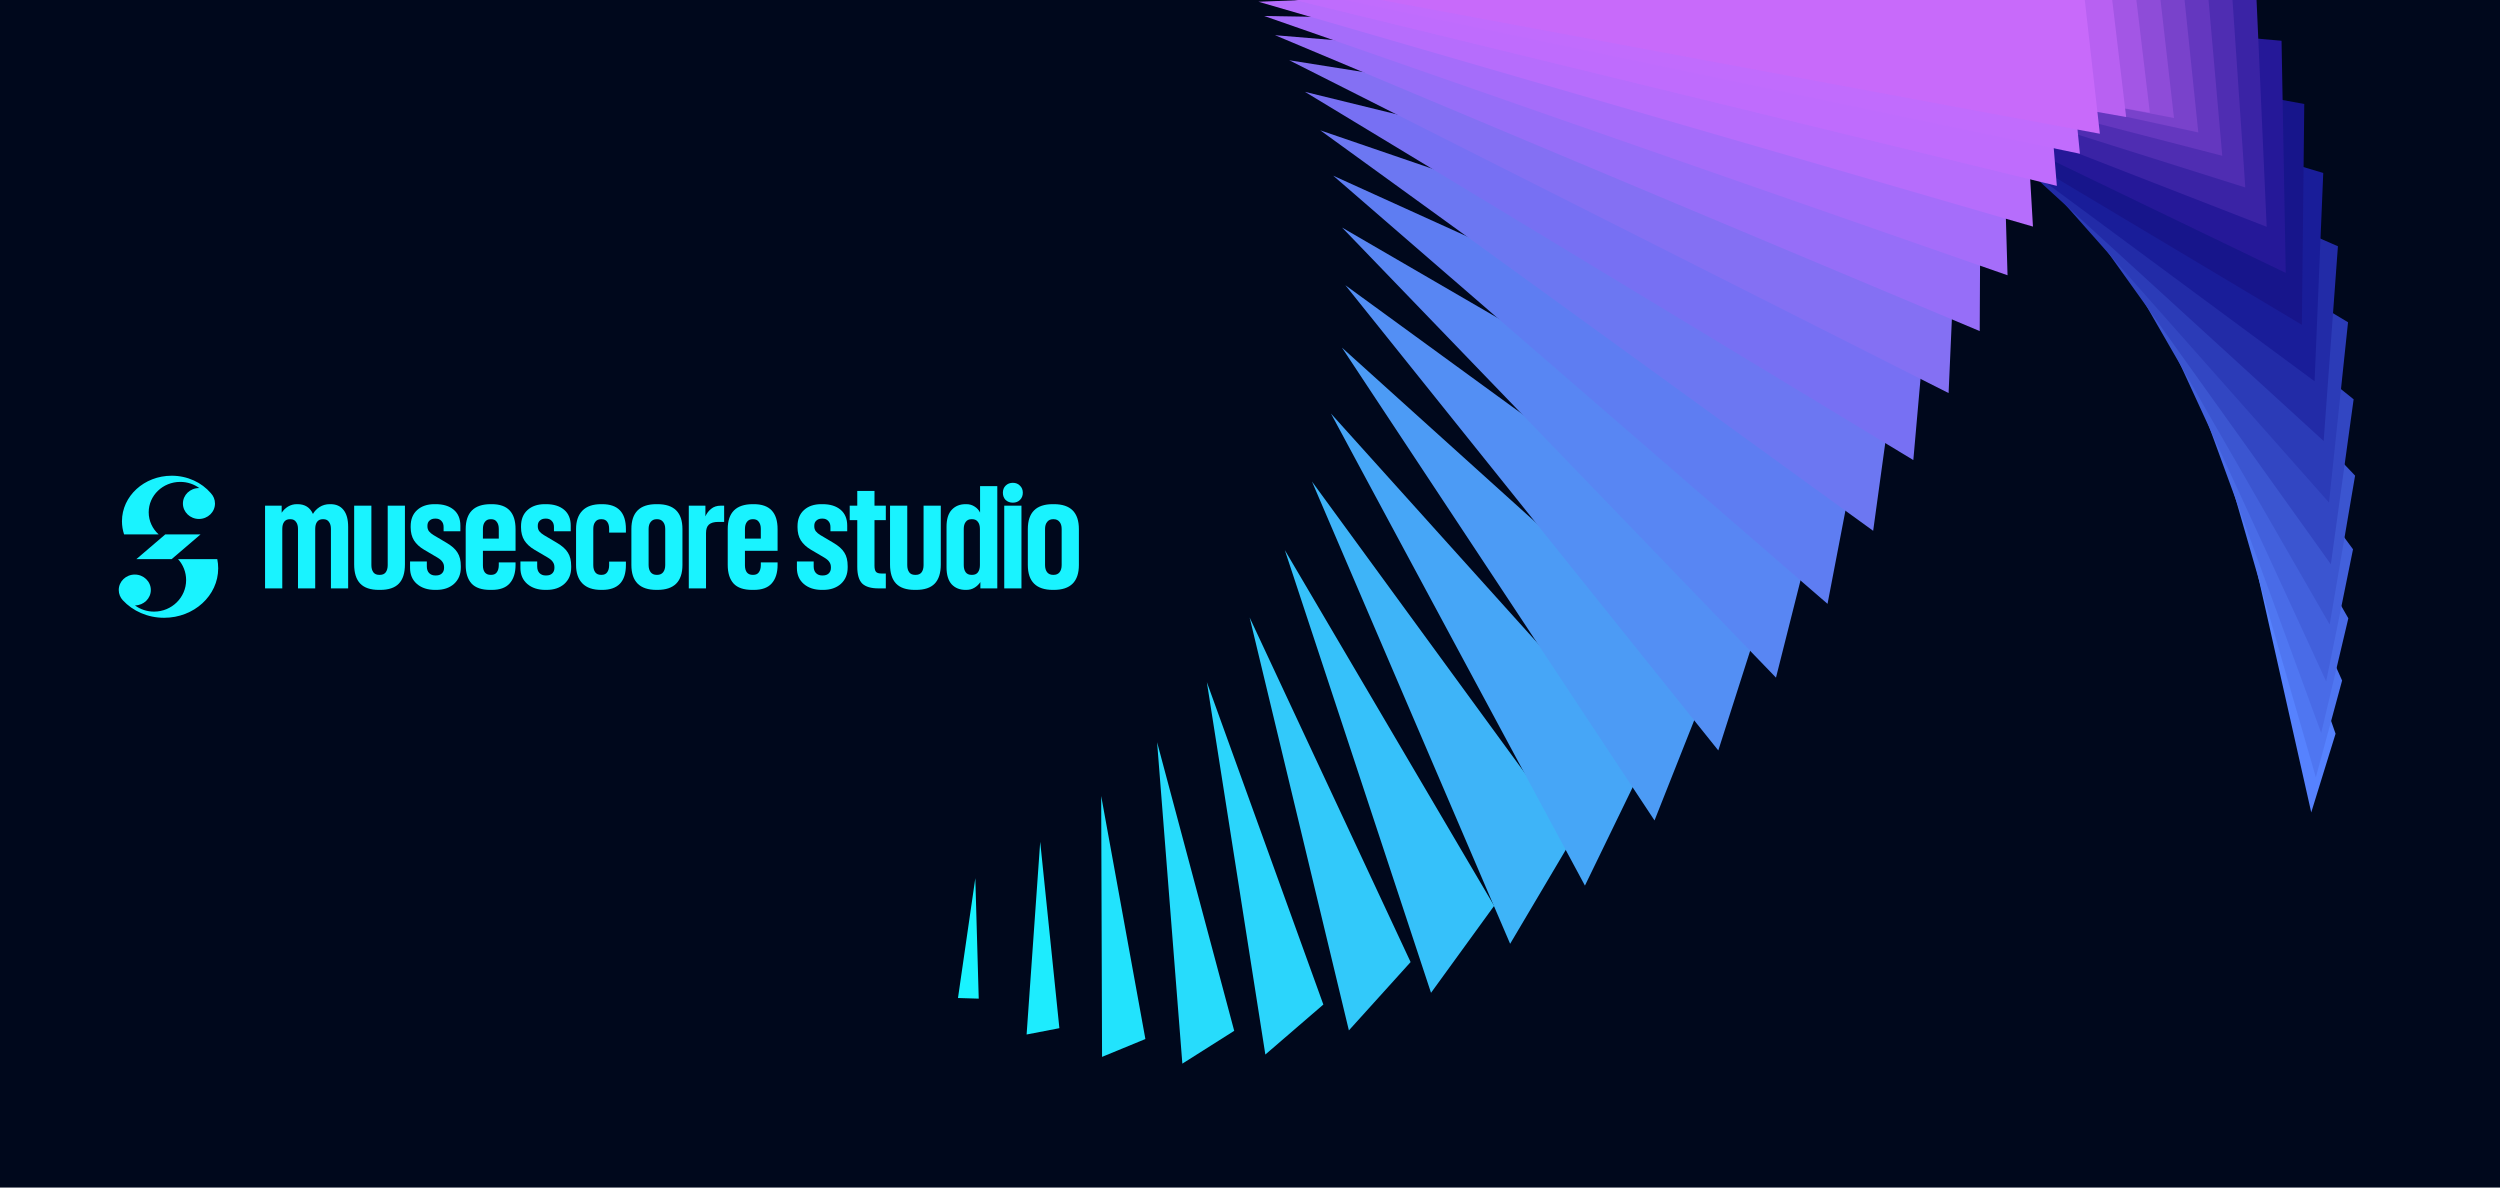
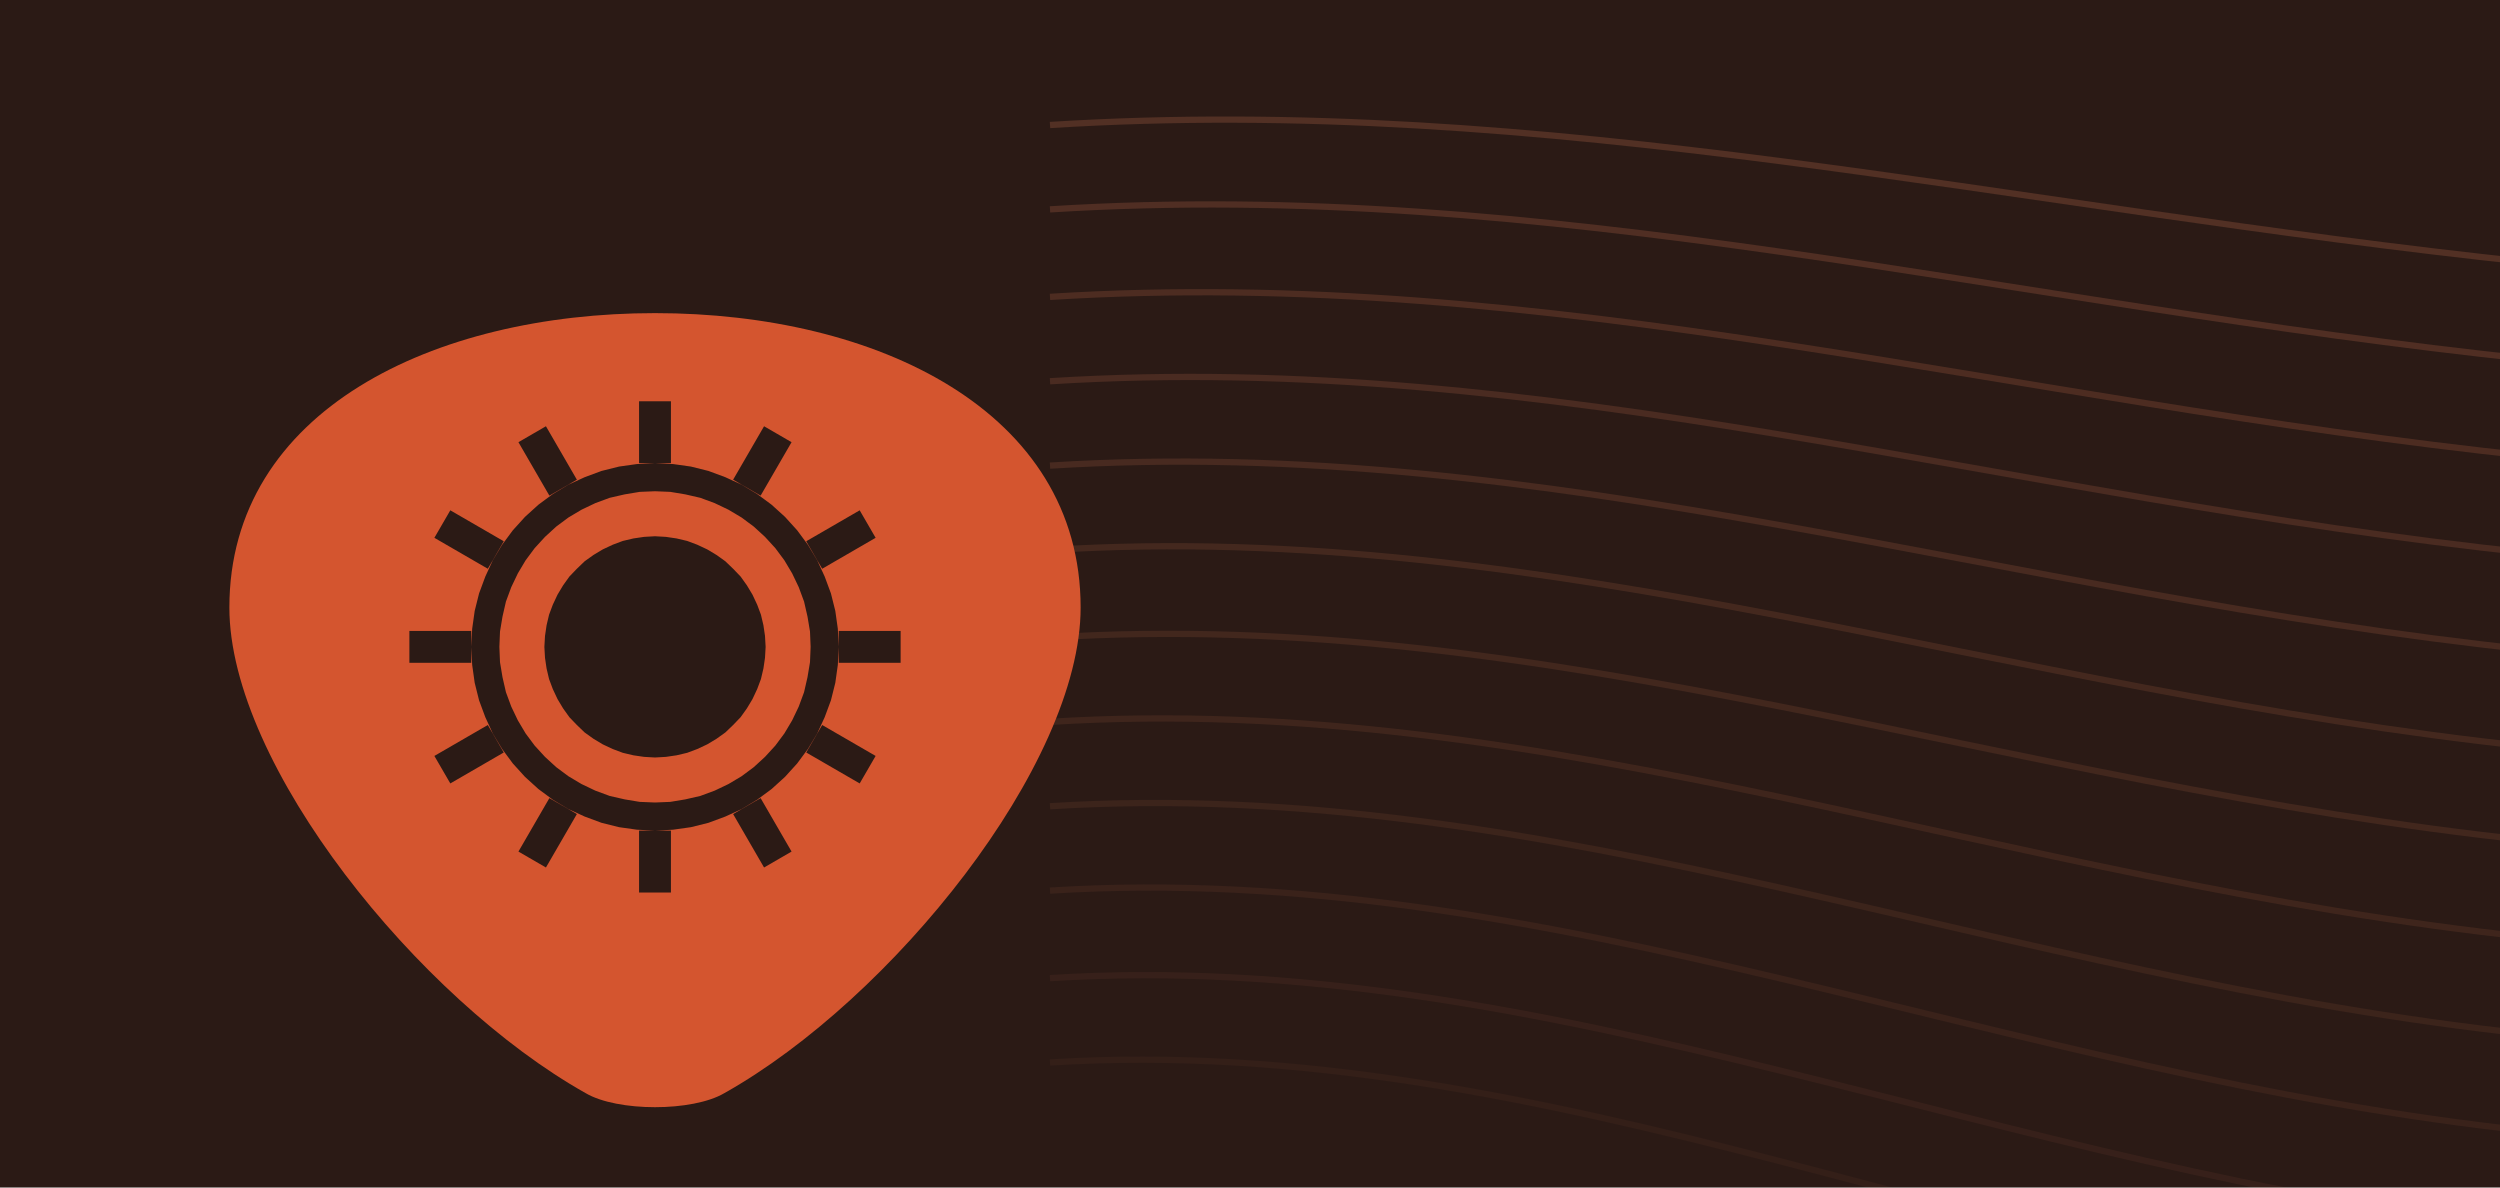
- <svg xmlns="http://www.w3.org/2000/svg" width="800" height="380" viewBox="0 0 800 380" fill="none">
-   <g clip-path="url(#clip0_8843_25798)">
-     <rect width="800" height="380" fill="#00081C" />
-     <path d="M39.707 171.008C39.264 169.672 39.027 168.253 39.027 166.785C39.027 158.746 46.151 152.23 54.94 152.23C60.014 152.23 64.534 154.402 67.448 157.785H67.448C68.286 158.665 68.797 159.837 68.797 161.125C68.797 163.854 66.499 166.067 63.664 166.067C60.83 166.067 58.532 163.854 58.532 161.125C58.532 158.396 60.83 156.183 63.664 156.183C63.704 156.183 63.743 156.184 63.782 156.184C62.087 154.943 59.971 154.207 57.677 154.207C52.103 154.207 47.584 158.557 47.584 163.924C47.584 166.718 48.808 169.236 50.768 171.008H39.707Z" fill="#19F3FF" />
-     <path d="M69.824 181.863C69.824 180.856 69.721 179.87 69.525 178.915H56.972C58.581 180.698 59.559 183.045 59.559 185.617C59.559 191.195 54.962 195.716 49.293 195.716C47.008 195.716 44.897 194.982 43.191 193.74C45.999 193.71 48.266 191.509 48.266 188.798C48.266 186.069 45.968 183.857 43.133 183.857C40.298 183.857 38 186.069 38 188.798C38 190.06 38.491 191.211 39.299 192.084C42.474 195.515 47.217 197.693 52.516 197.693C62.075 197.693 69.824 190.606 69.824 181.863Z" fill="#19F3FF" />
-     <path d="M64.178 171.008H52.885L43.646 178.915H54.938L64.178 171.008Z" fill="#19F3FF" />
-     <path d="M84.818 161.815H90.136V164.077C90.652 163.275 91.329 162.617 92.167 162.104C93.037 161.59 93.972 161.334 94.971 161.334H95.213C97.566 161.334 99.209 162.377 100.144 164.462C100.627 163.596 101.337 162.858 102.271 162.248C103.238 161.639 104.318 161.334 105.51 161.334H105.752C107.557 161.334 108.943 161.943 109.91 163.163C110.909 164.382 111.409 166.195 111.409 168.601V188.285H105.897V169.275C105.897 168.312 105.688 167.558 105.269 167.013C104.882 166.435 104.286 166.146 103.48 166.146H103.286C102.481 166.146 101.868 166.435 101.449 167.013C101.063 167.558 100.869 168.312 100.869 169.275V188.285H95.358V169.275C95.358 168.312 95.148 167.558 94.729 167.013C94.343 166.435 93.746 166.146 92.941 166.146H92.747C91.941 166.146 91.329 166.435 90.91 167.013C90.523 167.558 90.33 168.312 90.33 169.275V188.285H84.818V161.815Z" fill="#19F3FF" />
-     <path d="M121.261 188.766C118.554 188.766 116.556 188.093 115.266 186.745C113.977 185.397 113.333 183.36 113.333 180.633V161.815H118.844V180.825C118.844 181.788 119.054 182.558 119.473 183.135C119.892 183.681 120.504 183.954 121.31 183.954H121.6C122.406 183.954 123.018 183.681 123.437 183.135C123.856 182.558 124.065 181.788 124.065 180.825V161.815H129.577V180.633C129.577 183.36 128.932 185.397 127.643 186.745C126.354 188.093 124.355 188.766 121.648 188.766H121.261Z" fill="#19F3FF" />
-     <path d="M139.196 188.766C136.844 188.766 134.926 188.141 133.443 186.889C131.961 185.606 131.219 183.905 131.219 181.788V179.67H136.586V181.258C136.586 182.157 136.828 182.863 137.311 183.376C137.827 183.889 138.471 184.146 139.245 184.146H139.535C140.308 184.146 140.921 183.938 141.372 183.52C141.856 183.071 142.097 182.478 142.097 181.74V181.499C142.097 180.857 141.936 180.312 141.614 179.863C141.324 179.381 140.776 178.9 139.97 178.419L135.716 175.916C134.297 175.082 133.218 174.087 132.476 172.932C131.767 171.777 131.413 170.382 131.413 168.745V168.408C131.413 166.195 132.106 164.462 133.492 163.211C134.878 161.959 136.715 161.334 139.003 161.334H139.438C141.856 161.334 143.773 161.927 145.191 163.114C146.61 164.302 147.319 166.002 147.319 168.216V169.997H141.952V168.649C141.952 167.815 141.71 167.157 141.227 166.676C140.776 166.195 140.18 165.954 139.438 165.954H139.245C138.504 165.954 137.907 166.163 137.456 166.58C137.005 166.965 136.779 167.51 136.779 168.216V168.457C136.779 169.034 136.94 169.547 137.263 169.997C137.617 170.446 138.117 170.863 138.761 171.248L142.822 173.654C144.531 174.649 145.723 175.708 146.4 176.831C147.109 177.922 147.464 179.365 147.464 181.162V181.595C147.464 183.777 146.738 185.526 145.288 186.841C143.838 188.125 141.952 188.766 139.632 188.766H139.196Z" fill="#19F3FF" />
-     <path d="M156.855 188.766C154.148 188.766 152.166 188.093 150.909 186.745C149.652 185.365 149.023 183.376 149.023 180.777V169.323C149.023 163.997 151.698 161.334 157.049 161.334H157.387C162.447 161.334 164.977 163.997 164.977 169.323V176.253H154.535V180.922C154.535 181.884 154.744 182.638 155.163 183.184C155.582 183.697 156.194 183.954 157 183.954H157.194C157.999 183.954 158.596 183.681 158.982 183.135C159.401 182.558 159.611 181.788 159.611 180.825V179.959H164.977V180.777C164.977 183.312 164.349 185.285 163.092 186.697C161.867 188.076 159.965 188.766 157.387 188.766H156.855ZM159.611 172.355V169.275C159.611 168.312 159.401 167.558 158.982 167.013C158.596 166.435 157.999 166.146 157.194 166.146H157C156.194 166.146 155.582 166.435 155.163 167.013C154.744 167.558 154.535 168.312 154.535 169.275V172.355H159.611Z" fill="#19F3FF" />
-     <path d="M174.512 188.766C172.159 188.766 170.241 188.141 168.758 186.889C167.276 185.606 166.535 183.905 166.535 181.788V179.67H171.901V181.258C171.901 182.157 172.143 182.863 172.626 183.376C173.142 183.889 173.786 184.146 174.56 184.146H174.85C175.624 184.146 176.236 183.938 176.687 183.52C177.171 183.071 177.412 182.478 177.412 181.74V181.499C177.412 180.857 177.251 180.312 176.929 179.863C176.639 179.381 176.091 178.9 175.285 178.419L171.031 175.916C169.613 175.082 168.533 174.087 167.792 172.932C167.082 171.777 166.728 170.382 166.728 168.745V168.408C166.728 166.195 167.421 164.462 168.807 163.211C170.193 161.959 172.03 161.334 174.318 161.334H174.753C177.171 161.334 179.088 161.927 180.507 163.114C181.925 164.302 182.634 166.002 182.634 168.216V169.997H177.267V168.649C177.267 167.815 177.026 167.157 176.542 166.676C176.091 166.195 175.495 165.954 174.753 165.954H174.56C173.819 165.954 173.222 166.163 172.771 166.58C172.32 166.965 172.094 167.51 172.094 168.216V168.457C172.094 169.034 172.255 169.547 172.578 169.997C172.932 170.446 173.432 170.863 174.077 171.248L178.138 173.654C179.846 174.649 181.038 175.708 181.715 176.831C182.424 177.922 182.779 179.365 182.779 181.162V181.595C182.779 183.777 182.054 185.526 180.603 186.841C179.153 188.125 177.267 188.766 174.947 188.766H174.512Z" fill="#19F3FF" />
-     <path d="M192.364 188.766C189.721 188.766 187.723 188.076 186.369 186.697C185.015 185.317 184.338 183.344 184.338 180.777V169.323C184.338 166.756 185.015 164.783 186.369 163.403C187.723 162.024 189.721 161.334 192.364 161.334H192.702C197.762 161.334 200.292 163.997 200.292 169.323V170.43H194.926V169.275C194.926 168.28 194.717 167.51 194.298 166.965C193.911 166.419 193.315 166.146 192.509 166.146H192.315C191.51 166.146 190.897 166.435 190.478 167.013C190.059 167.558 189.85 168.312 189.85 169.275V180.825C189.85 181.788 190.059 182.558 190.478 183.135C190.897 183.681 191.51 183.954 192.315 183.954H192.509C193.315 183.954 193.911 183.681 194.298 183.135C194.717 182.558 194.926 181.788 194.926 180.825V179.718H200.292V180.777C200.292 186.103 197.762 188.766 192.702 188.766H192.364Z" fill="#19F3FF" />
-     <path d="M210.069 188.766C204.718 188.766 202.043 186.103 202.043 180.777V169.323C202.043 163.997 204.702 161.334 210.02 161.334H210.407C215.725 161.334 218.384 163.997 218.384 169.323V180.777C218.384 186.103 215.709 188.766 210.359 188.766H210.069ZM207.555 180.825C207.555 181.788 207.78 182.558 208.231 183.135C208.683 183.681 209.311 183.954 210.117 183.954H210.31C211.116 183.954 211.745 183.681 212.196 183.135C212.647 182.558 212.873 181.788 212.873 180.825V169.275C212.873 168.312 212.647 167.558 212.196 167.013C211.745 166.435 211.116 166.146 210.31 166.146H210.117C209.311 166.146 208.683 166.435 208.231 167.013C207.78 167.558 207.555 168.312 207.555 169.275V180.825Z" fill="#19F3FF" />
-     <path d="M220.413 161.815H225.731V165.232C226.15 164.27 226.763 163.467 227.569 162.826C228.374 162.152 229.406 161.815 230.663 161.815H231.726V167.013H229.841C228.487 167.013 227.488 167.302 226.843 167.879C226.231 168.425 225.925 169.339 225.925 170.622V188.285H220.413V161.815Z" fill="#19F3FF" />
-     <path d="M240.705 188.766C237.998 188.766 236.016 188.093 234.759 186.745C233.502 185.365 232.873 183.376 232.873 180.777V169.323C232.873 163.997 235.548 161.334 240.898 161.334H241.237C246.297 161.334 248.827 163.997 248.827 169.323V176.253H238.384V180.922C238.384 181.884 238.594 182.638 239.013 183.184C239.432 183.697 240.044 183.954 240.85 183.954H241.043C241.849 183.954 242.446 183.681 242.832 183.135C243.251 182.558 243.461 181.788 243.461 180.825V179.959H248.827V180.777C248.827 183.312 248.199 185.285 246.942 186.697C245.717 188.076 243.815 188.766 241.237 188.766H240.705ZM243.461 172.355V169.275C243.461 168.312 243.251 167.558 242.832 167.013C242.446 166.435 241.849 166.146 241.043 166.146H240.85C240.044 166.146 239.432 166.435 239.013 167.013C238.594 167.558 238.384 168.312 238.384 169.275V172.355H243.461Z" fill="#19F3FF" />
-     <path d="M262.988 188.766C260.635 188.766 258.718 188.141 257.235 186.889C255.753 185.606 255.011 183.905 255.011 181.788V179.67H260.378V181.258C260.378 182.157 260.619 182.863 261.103 183.376C261.619 183.889 262.263 184.146 263.037 184.146H263.327C264.1 184.146 264.713 183.938 265.164 183.52C265.647 183.071 265.889 182.478 265.889 181.74V181.499C265.889 180.857 265.728 180.312 265.406 179.863C265.116 179.381 264.568 178.9 263.762 178.419L259.507 175.916C258.089 175.082 257.01 174.087 256.268 172.932C255.559 171.777 255.205 170.382 255.205 168.745V168.408C255.205 166.195 255.898 164.462 257.284 163.211C258.669 161.959 260.507 161.334 262.795 161.334H263.23C265.647 161.334 267.565 161.927 268.983 163.114C270.401 164.302 271.11 166.002 271.11 168.216V169.997H265.744V168.649C265.744 167.815 265.502 167.157 265.019 166.676C264.568 166.195 263.971 165.954 263.23 165.954H263.037C262.295 165.954 261.699 166.163 261.248 166.58C260.797 166.965 260.571 167.51 260.571 168.216V168.457C260.571 169.034 260.732 169.547 261.055 169.997C261.409 170.446 261.909 170.863 262.553 171.248L266.614 173.654C268.323 174.649 269.515 175.708 270.192 176.831C270.901 177.922 271.255 179.365 271.255 181.162V181.595C271.255 183.777 270.53 185.526 269.08 186.841C267.63 188.125 265.744 188.766 263.423 188.766H262.988Z" fill="#19F3FF" />
-     <path d="M281.093 188.285C278.741 188.285 277.016 187.772 275.92 186.745C274.857 185.686 274.325 183.889 274.325 181.355V166.435H271.908V161.815H274.325V157.099H279.837V161.815H283.462V166.435H279.837V181.018C279.837 181.948 279.998 182.606 280.32 182.991C280.642 183.344 281.206 183.52 282.012 183.52H283.462V188.285H281.093Z" fill="#19F3FF" />
-     <path d="M292.738 188.766C290.031 188.766 288.032 188.093 286.743 186.745C285.454 185.397 284.809 183.36 284.809 180.633V161.815H290.321V180.825C290.321 181.788 290.53 182.558 290.949 183.135C291.368 183.681 291.981 183.954 292.786 183.954H293.076C293.882 183.954 294.495 183.681 294.914 183.135C295.333 182.558 295.542 181.788 295.542 180.825V161.815H301.054V180.633C301.054 183.36 300.409 185.397 299.12 186.745C297.83 188.093 295.832 188.766 293.125 188.766H292.738Z" fill="#19F3FF" />
-     <path d="M308.981 188.766C307.144 188.766 305.661 188.173 304.533 186.986C303.437 185.766 302.89 183.954 302.89 181.547V168.553C302.89 166.146 303.437 164.35 304.533 163.163C305.661 161.943 307.144 161.334 308.981 161.334H309.223C310.222 161.334 311.108 161.59 311.882 162.104C312.655 162.585 313.236 163.227 313.622 164.029V155.558H319.134V188.285H313.719V186.264C313.203 187.034 312.559 187.643 311.785 188.093C311.044 188.542 310.19 188.766 309.223 188.766H308.981ZM308.401 180.825C308.401 181.788 308.61 182.558 309.029 183.135C309.448 183.681 310.061 183.954 310.867 183.954H311.108C311.914 183.954 312.526 183.681 312.945 183.135C313.364 182.558 313.574 181.788 313.574 180.825V169.275C313.574 168.312 313.364 167.558 312.945 167.013C312.526 166.435 311.914 166.146 311.108 166.146H310.867C310.061 166.146 309.448 166.435 309.029 167.013C308.61 167.558 308.401 168.312 308.401 169.275V180.825Z" fill="#19F3FF" />
-     <path d="M321.357 161.815H326.868V188.285H321.357V161.815ZM320.921 157.676C320.921 156.746 321.211 155.992 321.792 155.414C322.404 154.805 323.178 154.5 324.112 154.5C325.047 154.5 325.804 154.805 326.384 155.414C326.997 155.992 327.303 156.746 327.303 157.676C327.303 158.607 326.997 159.377 326.384 159.986C325.804 160.564 325.047 160.852 324.112 160.852C323.178 160.852 322.404 160.564 321.792 159.986C321.211 159.377 320.921 158.607 320.921 157.676Z" fill="#19F3FF" />
-     <path d="M336.929 188.766C331.579 188.766 328.904 186.103 328.904 180.777V169.323C328.904 163.997 331.563 161.334 336.881 161.334H337.268C342.586 161.334 345.245 163.997 345.245 169.323V180.777C345.245 186.103 342.57 188.766 337.219 188.766H336.929ZM334.415 180.825C334.415 181.788 334.641 182.558 335.092 183.135C335.543 183.681 336.172 183.954 336.978 183.954H337.171C337.977 183.954 338.605 183.681 339.056 183.135C339.508 182.558 339.733 181.788 339.733 180.825V169.275C339.733 168.312 339.508 167.558 339.056 167.013C338.605 166.435 337.977 166.146 337.171 166.146H336.978C336.172 166.146 335.543 166.435 335.092 167.013C334.641 167.558 334.415 168.312 334.415 169.275V180.825Z" fill="#19F3FF" />
-     <g clip-path="url(#clip1_8843_25798)">
-       <path d="M739.596 259.977L709.519 126.279L747.384 234.793L739.596 259.977Z" fill="#5682FE" />
-       <path d="M741.067 248.753L700.681 108.617L749.474 217.771L741.067 248.753Z" fill="#4F76F1" />
-       <path d="M742.781 234.562L690.237 90.949L751.468 197.86L742.781 234.562Z" fill="#496BE7" />
-       <path d="M744.37 218.046L677.938 73.775L752.967 175.776L744.37 218.046Z" fill="#4260DC" />
-       <path d="M745.497 199.843L663.64 57.55L753.629 152.201L745.497 199.843Z" fill="#3B55D0" />
-       <path d="M745.877 180.57L647.306 42.685L753.163 127.781L745.877 180.57Z" fill="#3246C2" />
-       <path d="M745.286 160.816L629.042 29.502L751.371 103.123L745.286 160.816Z" fill="#2B3BB7" />
-       <path d="M457.925 317.703L411.14 176.03L478.125 289.866L457.925 317.703Z" fill="#36C1FA" />
-       <path d="M483.242 302.018L419.833 154.098L503.214 268.28L483.242 302.018Z" fill="#3EB4F8" />
-       <path d="M431.642 329.73L399.885 197.608L451.394 307.864L431.642 329.73Z" fill="#32C9FA" />
-       <path d="M507.178 283.396L425.906 132.335L526.331 243.926L507.178 283.396Z" fill="#46A6F7" />
-       <path d="M743.574 141.125L609.076 18.227L748.136 78.801L743.574 141.125Z" fill="#222BA7" />
-       <path d="M404.91 337.454L386.191 218.288L423.473 321.454L404.91 337.454Z" fill="#2BD5FC" />
-       <path d="M529.446 262.542L429.418 111.238L547.271 217.562L529.446 262.542Z" fill="#4C9BF5" />
-       <path d="M549.856 240.143L430.514 91.267L565.917 189.903L549.856 240.143Z" fill="#538FF4" />
-       <path d="M378.352 340.365L370.27 237.511L394.947 329.865L378.352 340.365Z" fill="#27DCFC" />
-       <path d="M740.67 122.011L587.759 8.981L743.439 55.349L740.67 122.011Z" fill="#191D99" />
-       <path d="M568.315 216.843L429.459 72.819L582.25 161.592L568.315 216.843Z" fill="#5886F3" />
-       <path d="M736.599 103.937L565.559 1.77L737.366 33.275L736.599 103.937Z" fill="#17158B" />
-       <path d="M584.809 193.234L426.619 56.221L596.326 133.243L584.809 193.234Z" fill="#5E7DF2" />
-       <path d="M352.656 338.203L352.381 254.725L366.524 332.488L352.656 338.203Z" fill="#22E3FD" />
-       <path d="M599.413 169.86L422.475 41.703L608.284 105.407L599.413 169.86Z" fill="#6C77F2" />
-       <path d="M731.437 87.337L542.996 -3.526L730.095 13.042L731.437 87.337Z" fill="#251898" />
-       <path d="M328.514 331.042L332.865 269.386L339.001 329.018L328.514 331.042Z" fill="#1DECFE" />
-       <path d="M612.264 147.223L417.579 29.39L618.335 78.613L612.264 147.223Z" fill="#7770F3" />
-       <path d="M725.333 72.578L520.647 -7.102L721.875 -4.932L725.333 72.578Z" fill="#3A23A5" />
-       <path d="M623.549 125.781L412.547 19.282L626.764 53.353L623.549 125.781Z" fill="#8470F3" />
-       <path d="M306.554 319.368L312.101 281.009L313.194 319.566L306.554 319.368Z" fill="#19F3FF" />
-       <path d="M718.49 59.991L499.073 -9.241L713.015 -20.288L718.49 59.991Z" fill="#4F2DB2" />
-       <path d="M633.509 105.944L407.995 11.262L633.893 30.085L633.509 105.944Z" fill="#966EF8" />
-       <path d="M711.124 49.852L478.817 -10.245L703.848 -32.71L711.124 49.852Z" fill="#6437BF" />
-       <path d="M642.412 88.083L404.53 5.117L640.106 9.207L642.412 88.083Z" fill="#A56DFA" />
-       <path d="M703.458 42.387L460.359 -10.423L694.711 -41.954L703.458 42.387Z" fill="#7942CB" />
-       <path d="M650.547 72.508L402.7 0.557L645.789 -8.92L650.547 72.508Z" fill="#B66DFC" />
-       <path d="M695.679 37.759L444.096 -10.033L685.899 -47.823L695.679 37.759Z" fill="#8E4CD8" />
-       <path d="M658.19 59.477L402.962 -2.753L651.324 -24.001L658.19 59.477Z" fill="#BF6CFD" />
-       <path d="M687.953 36.087L430.339 -9.27L677.64 -50.187L687.953 36.087Z" fill="#A356E5" />
-       <path d="M665.579 49.199L405.677 -5.136L657.05 -35.807L665.579 49.199Z" fill="#C16CFD" />
-       <path d="M680.367 37.438L419.301 -8.225L670.078 -48.973L680.367 37.438Z" fill="#B861F2" />
-       <path d="M671.956 42.796L410.111 -5.915L662.266 -43.193L671.956 42.796Z" fill="#C86AFA" />
-     </g>
-   </g>
-   <defs>
-     <clipPath id="clip0_8843_25798">
-       <rect width="800" height="380" fill="white" />
-     </clipPath>
-     <clipPath id="clip1_8843_25798">
-       <rect width="467.21" height="352.781" fill="white" transform="translate(773.99 293.632) rotate(173.229)" />
-     </clipPath>
-   </defs>
+ <svg xmlns="http://www.w3.org/2000/svg" width="800" height="380" viewBox="0 0 800 380">
+   <rect width="800" height="380" fill="#2B1A15" />
+   <path d="M 336,40 C 496,30 640,66 810,84" stroke="#E8845C" stroke-opacity="0.210" stroke-width="2" fill="none" />
+   <path d="M 336,67 C 496,57 640,97 810,115" stroke="#E8845C" stroke-opacity="0.195" stroke-width="2" fill="none" />
+   <path d="M 336,95 C 496,85 640,128 810,146" stroke="#E8845C" stroke-opacity="0.181" stroke-width="2" fill="none" />
+   <path d="M 336,122 C 496,112 640,159 810,177" stroke="#E8845C" stroke-opacity="0.166" stroke-width="2" fill="none" />
+   <path d="M 336,149 C 496,139 640,190 810,208" stroke="#E8845C" stroke-opacity="0.152" stroke-width="2" fill="none" />
+   <path d="M 336,176 C 496,166 640,221 810,239" stroke="#E8845C" stroke-opacity="0.137" stroke-width="2" fill="none" />
+   <path d="M 336,204 C 496,194 640,251 810,269" stroke="#E8845C" stroke-opacity="0.123" stroke-width="2" fill="none" />
+   <path d="M 336,231 C 496,221 640,282 810,300" stroke="#E8845C" stroke-opacity="0.108" stroke-width="2" fill="none" />
+   <path d="M 336,258 C 496,248 640,313 810,331" stroke="#E8845C" stroke-opacity="0.094" stroke-width="2" fill="none" />
+   <path d="M 336,285 C 496,275 640,344 810,362" stroke="#E8845C" stroke-opacity="0.079" stroke-width="2" fill="none" />
+   <path d="M 336,313 C 496,303 640,375 810,393" stroke="#E8845C" stroke-opacity="0.065" stroke-width="2" fill="none" />
+   <path d="M 336,340 C 496,330 640,406 810,424" stroke="#E8845C" stroke-opacity="0.050" stroke-width="2" fill="none" />
+   <path fill-rule="evenodd" fill="#D4552F" d="M 209.6,100.2 C 280.4,100.2 345.8,131.4 345.8,194.4 C 345.8,244.8 285.2,319.8 231.8,349.8 C 221.6,355.8 197.6,355.8 187.4,349.8 C 134.0,319.8 73.4,244.8 73.4,194.4 C 73.4,131.4 138.8,100.2 209.6,100.2 Z M 245.0,207.0 L 244.8,210.5 L 244.3,213.9 L 243.5,217.3 L 242.3,220.5 L 240.8,223.7 L 239.0,226.7 L 237.0,229.5 L 234.6,232.0 L 232.1,234.4 L 229.3,236.4 L 226.3,238.2 L 223.1,239.7 L 219.9,240.9 L 216.5,241.7 L 213.1,242.2 L 209.6,242.4 L 206.1,242.2 L 202.7,241.7 L 199.3,240.9 L 196.1,239.7 L 192.9,238.2 L 189.9,236.4 L 187.1,234.4 L 184.6,232.0 L 182.2,229.5 L 180.2,226.7 L 178.4,223.7 L 176.9,220.5 L 175.7,217.3 L 174.9,213.9 L 174.4,210.5 L 174.2,207.0 L 174.4,203.5 L 174.9,200.1 L 175.7,196.7 L 176.9,193.5 L 178.4,190.3 L 180.2,187.3 L 182.2,184.5 L 184.6,182.0 L 187.1,179.6 L 189.9,177.6 L 192.9,175.8 L 196.1,174.3 L 199.3,173.1 L 202.7,172.3 L 206.1,171.8 L 209.6,171.6 L 213.1,171.8 L 216.5,172.3 L 219.9,173.1 L 223.1,174.3 L 226.3,175.8 L 229.3,177.6 L 232.1,179.6 L 234.6,182.0 L 237.0,184.5 L 239.0,187.3 L 240.8,190.3 L 242.3,193.5 L 243.5,196.7 L 244.3,200.1 L 244.8,203.5 L 245.0,207.0 Z M 259.4,207.0 L 259.2,211.9 L 258.4,216.7 L 257.3,221.5 L 255.6,226.1 L 253.5,230.5 L 251.0,234.7 L 248.1,238.6 L 244.8,242.2 L 241.2,245.5 L 237.3,248.4 L 233.1,250.9 L 228.7,253.0 L 224.1,254.7 L 219.3,255.8 L 214.5,256.6 L 209.6,256.8 L 204.7,256.6 L 199.9,255.8 L 195.1,254.7 L 190.5,253.0 L 186.1,250.9 L 181.9,248.4 L 178.0,245.5 L 174.4,242.2 L 171.1,238.6 L 168.2,234.7 L 165.7,230.5 L 163.6,226.1 L 161.9,221.5 L 160.8,216.7 L 160.0,211.9 L 159.8,207.0 L 160.0,202.1 L 160.8,197.3 L 161.9,192.5 L 163.6,187.9 L 165.7,183.5 L 168.2,179.3 L 171.1,175.4 L 174.4,171.8 L 178.0,168.5 L 181.9,165.6 L 186.1,163.1 L 190.5,161.0 L 195.1,159.3 L 199.9,158.2 L 204.7,157.4 L 209.6,157.2 L 214.5,157.4 L 219.3,158.2 L 224.1,159.3 L 228.7,161.0 L 233.1,163.1 L 237.3,165.6 L 241.2,168.5 L 244.8,171.8 L 248.1,175.4 L 251.0,179.3 L 253.5,183.5 L 255.6,187.9 L 257.3,192.5 L 258.4,197.3 L 259.2,202.1 L 259.4,207.0 Z M 268.4,207.0 L 268.1,212.8 L 267.3,218.5 L 265.9,224.1 L 263.9,229.5 L 261.5,234.7 L 258.5,239.7 L 255.1,244.3 L 251.2,248.6 L 246.9,252.5 L 242.3,255.9 L 237.3,258.9 L 232.1,261.3 L 226.7,263.3 L 221.1,264.7 L 215.4,265.5 L 209.6,265.8 L 203.8,265.5 L 198.1,264.7 L 192.5,263.3 L 187.1,261.3 L 181.9,258.9 L 176.9,255.9 L 172.3,252.5 L 168.0,248.6 L 164.1,244.3 L 160.7,239.7 L 157.7,234.7 L 155.3,229.5 L 153.3,224.1 L 151.9,218.5 L 151.1,212.8 L 150.8,207.0 L 151.1,201.2 L 151.9,195.5 L 153.3,189.9 L 155.3,184.5 L 157.7,179.3 L 160.7,174.3 L 164.1,169.7 L 168.0,165.4 L 172.3,161.5 L 176.9,158.1 L 181.9,155.1 L 187.1,152.7 L 192.5,150.7 L 198.1,149.3 L 203.8,148.5 L 209.6,148.2 L 215.4,148.5 L 221.1,149.3 L 226.7,150.7 L 232.1,152.7 L 237.3,155.1 L 242.3,158.1 L 246.9,161.5 L 251.2,165.4 L 255.1,169.7 L 258.5,174.3 L 261.5,179.3 L 263.9,184.5 L 265.9,189.9 L 267.3,195.5 L 268.1,201.2 L 268.4,207.0 Z M 204.5,148.2 L 204.5,128.4 L 214.7,128.4 L 214.7,148.2 Z M 234.6,153.5 L 244.5,136.4 L 253.3,141.5 L 243.4,158.6 Z M 258.0,173.2 L 275.1,163.3 L 280.2,172.1 L 263.1,182.0 Z M 268.4,201.9 L 288.2,201.9 L 288.2,212.1 L 268.4,212.1 Z M 263.1,232.0 L 280.2,241.9 L 275.1,250.7 L 258.0,240.8 Z M 243.4,255.4 L 253.3,272.5 L 244.5,277.6 L 234.6,260.5 Z M 214.7,265.8 L 214.7,285.6 L 204.5,285.6 L 204.5,265.8 Z M 184.6,260.5 L 174.7,277.6 L 165.9,272.5 L 175.8,255.4 Z M 161.2,240.8 L 144.1,250.7 L 139.0,241.9 L 156.1,232.0 Z M 150.8,212.1 L 131.0,212.1 L 131.0,201.9 L 150.8,201.9 Z M 156.1,182.0 L 139.0,172.1 L 144.1,163.3 L 161.2,173.2 Z M 175.8,158.6 L 165.9,141.5 L 174.7,136.4 L 184.6,153.5 Z" />
</svg>
